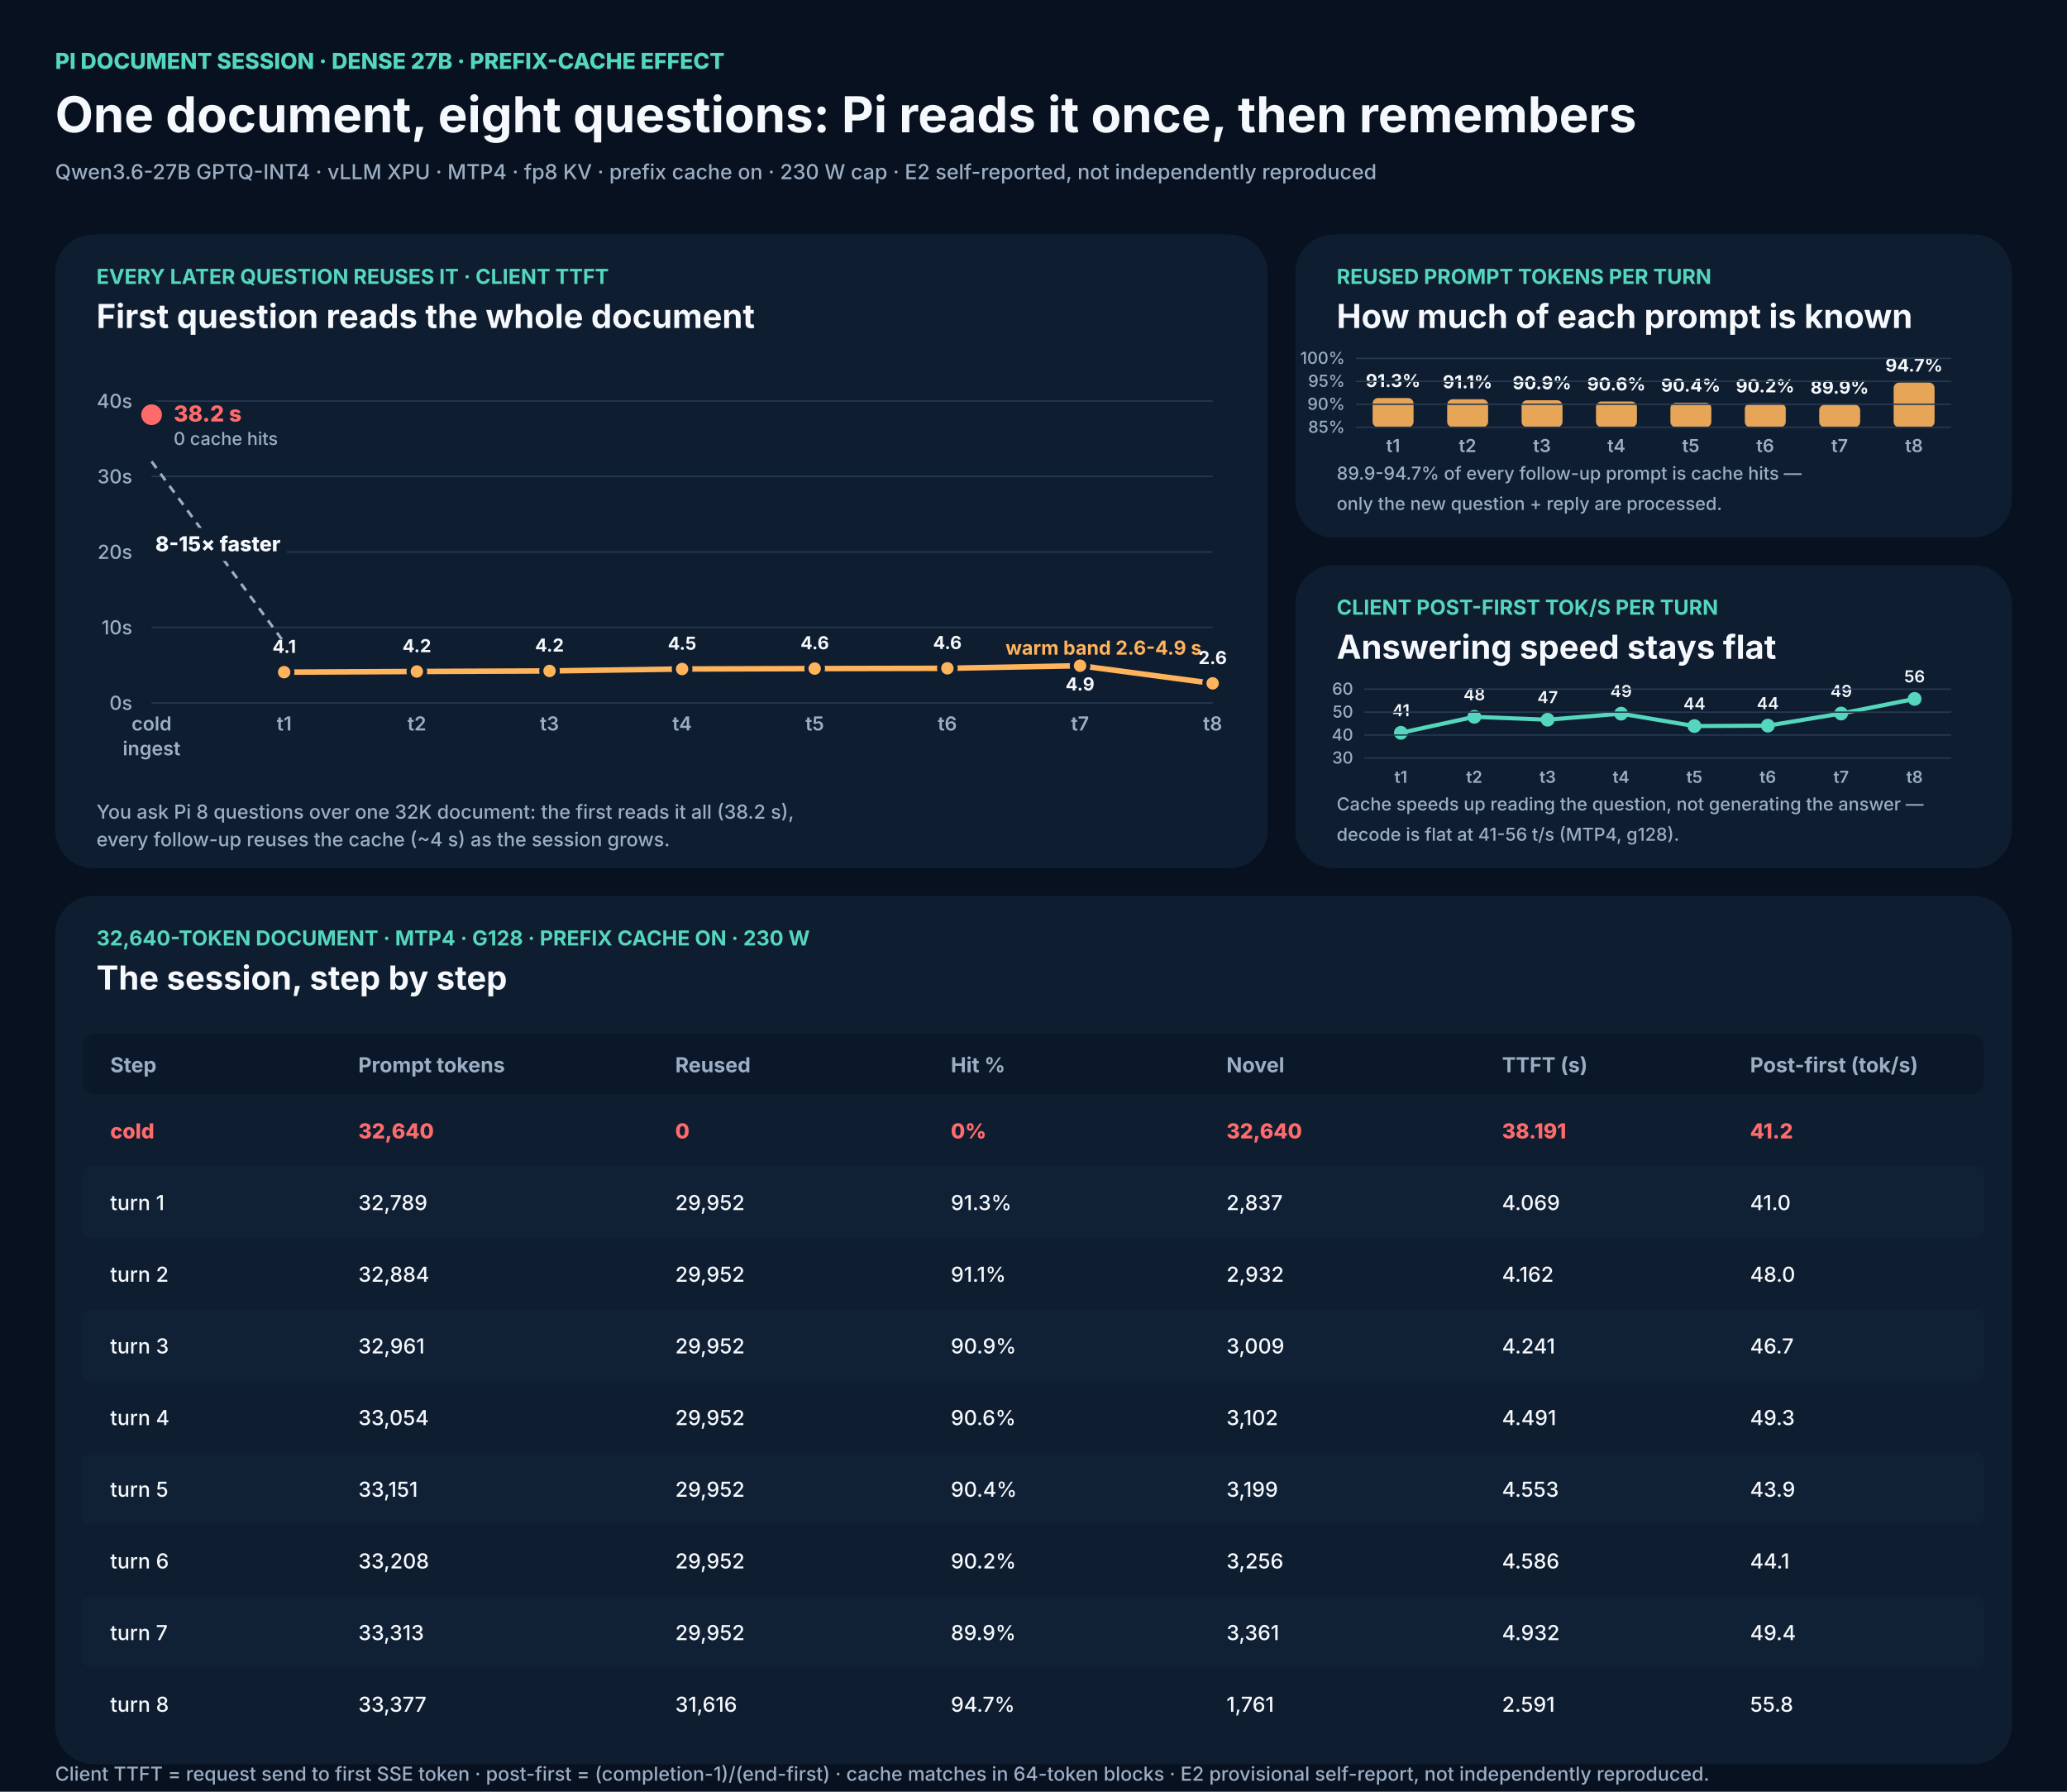
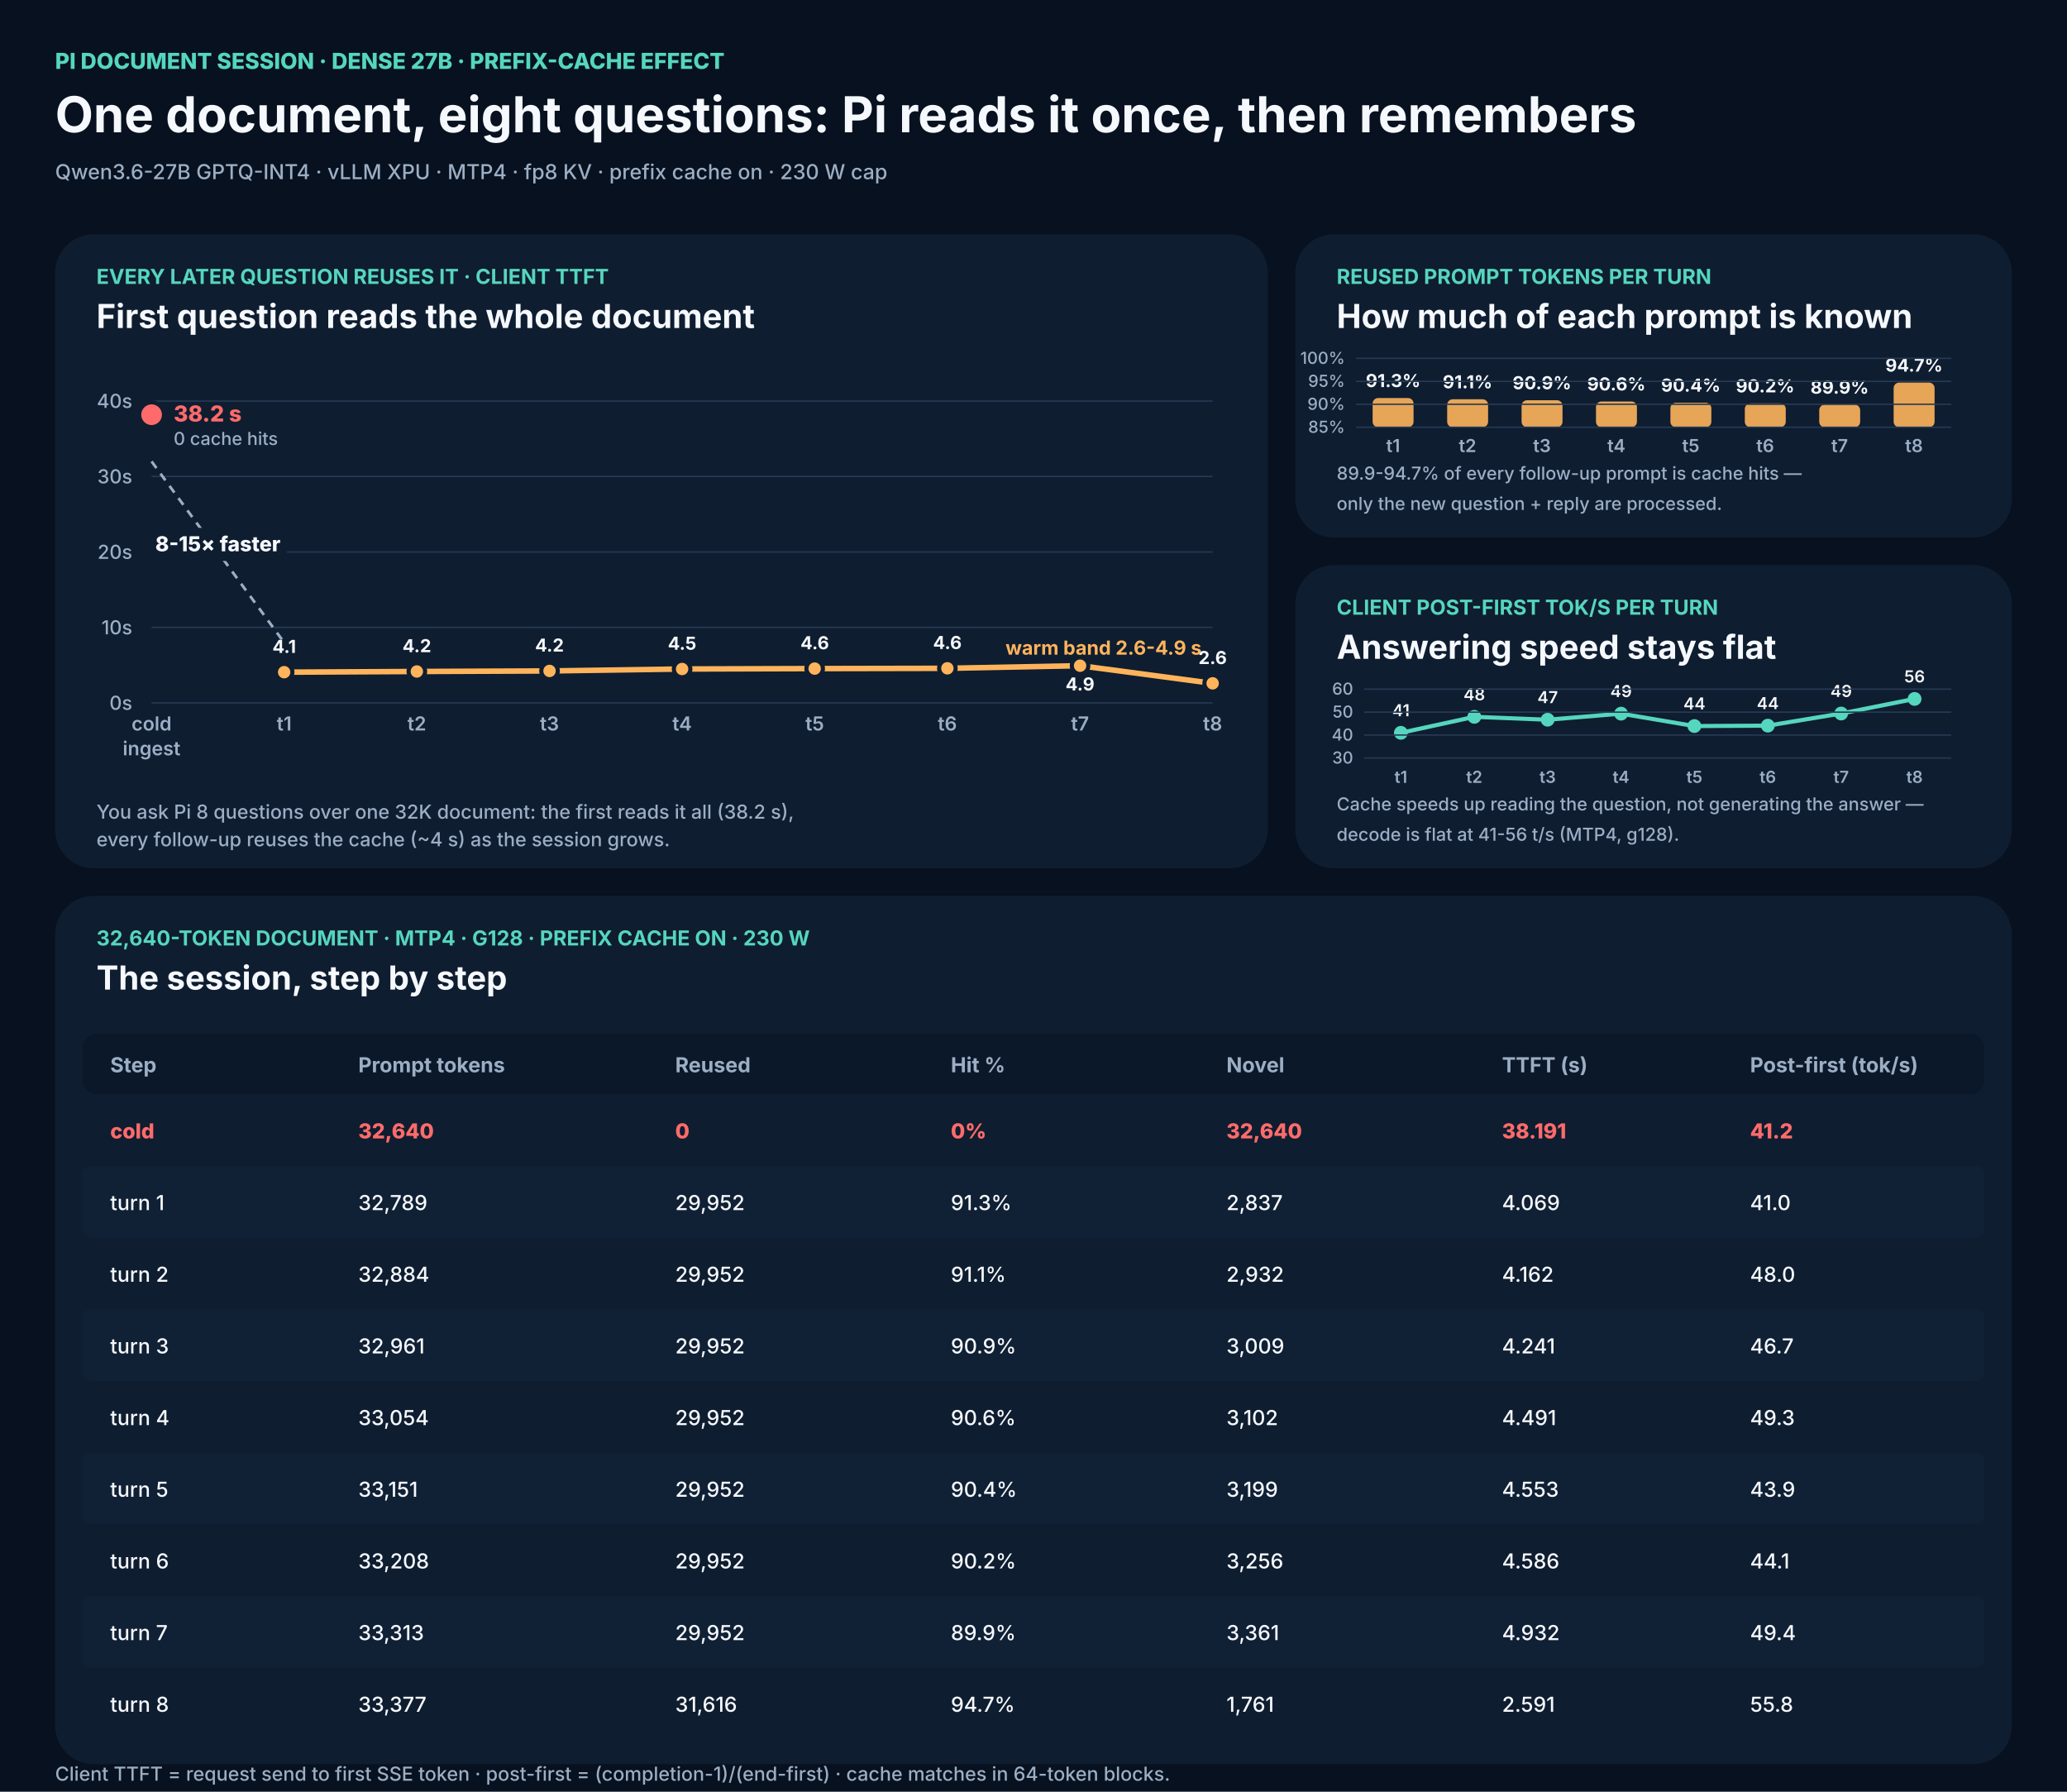
<svg xmlns="http://www.w3.org/2000/svg" width="1500" height="1300" viewBox="0 0 1500 1300" role="img" aria-labelledby="title desc">
  <rect width="1500" height="1300" fill="#07111f" />
  <style>text{font-family:Inter,ui-sans-serif,system-ui,-apple-system,BlinkMacSystemFont,"Segoe UI",sans-serif;font-variant-numeric:tabular-nums}</style>
  <text x="40" y="50" fill="#55d6be" font-size="16" font-weight="800" text-anchor="start">PI DOCUMENT SESSION · DENSE 27B · PREFIX-CACHE EFFECT</text>
  <text x="40" y="96" fill="#f5f8fc" font-size="36" font-weight="750" text-anchor="start">One document, eight questions: Pi reads it once, then remembers</text>
-   <text x="40" y="130" fill="#9caec4" font-size="15" font-weight="500" text-anchor="start">Qwen3.6-27B GPTQ-INT4 · vLLM XPU · MTP4 · fp8 KV · prefix cache on · 230 W cap · E2 self-reported, not independently reproduced</text>
+   <text x="40" y="130" fill="#9caec4" font-size="15" font-weight="500" text-anchor="start">Qwen3.6-27B GPTQ-INT4 · vLLM XPU · MTP4 · fp8 KV · prefix cache on · 230 W cap</text>
  <rect x="40" y="170" width="880" height="460" rx="28" fill="#0f1d30" />
  <text x="70" y="206" fill="#55d6be" font-size="15" font-weight="700" text-anchor="start">EVERY LATER QUESTION REUSES IT · CLIENT TTFT</text>
  <text x="70" y="238" fill="#f5f8fc" font-size="24" font-weight="700" text-anchor="start">First question reads the whole document</text>
  <line x1="110" y1="510.0" x2="880" y2="510.0" stroke="#263a53" stroke-width="1" />
  <text x="96" y="515.0" fill="#9caec4" font-size="14" font-weight="500" text-anchor="end">0s</text>
  <line x1="110" y1="455.2" x2="880" y2="455.2" stroke="#263a53" stroke-width="1" />
  <text x="96" y="460.238" fill="#9caec4" font-size="14" font-weight="500" text-anchor="end">10s</text>
  <line x1="110" y1="400.5" x2="880" y2="400.5" stroke="#263a53" stroke-width="1" />
  <text x="96" y="405.476" fill="#9caec4" font-size="14" font-weight="500" text-anchor="end">20s</text>
  <line x1="110" y1="345.7" x2="880" y2="345.7" stroke="#263a53" stroke-width="1" />
  <text x="96" y="350.714" fill="#9caec4" font-size="14" font-weight="500" text-anchor="end">30s</text>
  <line x1="110" y1="291.0" x2="880" y2="291.0" stroke="#263a53" stroke-width="1" />
  <text x="96" y="295.952" fill="#9caec4" font-size="14" font-weight="500" text-anchor="end">40s</text>
  <rect x="110" y="495.8" width="770" height="-12.8" fill="#ffb45c" opacity="0.12" />
  <text x="872" y="474.993" fill="#ffb45c" font-size="14" font-weight="700" text-anchor="end">warm band 2.6-4.9 s</text>
  <text x="110.0" y="530" fill="#9caec4" font-size="14" font-weight="600" text-anchor="middle">cold</text>
  <text x="110.0" y="548" fill="#9caec4" font-size="14" font-weight="600" text-anchor="middle">ingest</text>
  <text x="206.25" y="530" fill="#9caec4" font-size="14" font-weight="600" text-anchor="middle">t1</text>
  <text x="302.5" y="530" fill="#9caec4" font-size="14" font-weight="600" text-anchor="middle">t2</text>
  <text x="398.75" y="530" fill="#9caec4" font-size="14" font-weight="600" text-anchor="middle">t3</text>
  <text x="495.0" y="530" fill="#9caec4" font-size="14" font-weight="600" text-anchor="middle">t4</text>
  <text x="591.25" y="530" fill="#9caec4" font-size="14" font-weight="600" text-anchor="middle">t5</text>
  <text x="687.5" y="530" fill="#9caec4" font-size="14" font-weight="600" text-anchor="middle">t6</text>
  <text x="783.75" y="530" fill="#9caec4" font-size="14" font-weight="600" text-anchor="middle">t7</text>
  <text x="880.0" y="530" fill="#9caec4" font-size="14" font-weight="600" text-anchor="middle">t8</text>
  <circle cx="110.0" cy="300.9" r="9" fill="#ff6b6b" stroke="#0f1d30" stroke-width="3" />
  <text x="126.0" y="305.86" fill="#ff6b6b" font-size="16" font-weight="800" text-anchor="start">38.2 s</text>
  <text x="126.0" y="322.86" fill="#9caec4" font-size="13" font-weight="500" text-anchor="start">0 cache hits</text>
  <polyline points="206.2,487.7 302.5,487.2 398.8,486.8 495.0,485.4 591.2,485.1 687.5,484.9 783.8,483.0 880.0,495.8" fill="none" stroke="#ffb45c" stroke-width="4" stroke-linecap="round" stroke-linejoin="round" />
  <circle cx="206.2" cy="487.7" r="6" fill="#ffb45c" stroke="#0f1d30" stroke-width="3" />
  <text x="206.25" y="473.716" fill="#f5f8fc" font-size="13" font-weight="700" text-anchor="middle">4.1</text>
  <circle cx="302.5" cy="487.2" r="6" fill="#ffb45c" stroke="#0f1d30" stroke-width="3" />
  <text x="302.5" y="473.206" fill="#f5f8fc" font-size="13" font-weight="700" text-anchor="middle">4.2</text>
  <circle cx="398.8" cy="486.8" r="6" fill="#ffb45c" stroke="#0f1d30" stroke-width="3" />
  <text x="398.75" y="472.776" fill="#f5f8fc" font-size="13" font-weight="700" text-anchor="middle">4.2</text>
  <circle cx="495.0" cy="485.4" r="6" fill="#ffb45c" stroke="#0f1d30" stroke-width="3" />
  <text x="495.0" y="471.409" fill="#f5f8fc" font-size="13" font-weight="700" text-anchor="middle">4.5</text>
  <circle cx="591.2" cy="485.1" r="6" fill="#ffb45c" stroke="#0f1d30" stroke-width="3" />
  <text x="591.25" y="471.066" fill="#f5f8fc" font-size="13" font-weight="700" text-anchor="middle">4.6</text>
  <circle cx="687.5" cy="484.9" r="6" fill="#ffb45c" stroke="#0f1d30" stroke-width="3" />
  <text x="687.5" y="470.889" fill="#f5f8fc" font-size="13" font-weight="700" text-anchor="middle">4.6</text>
  <circle cx="783.8" cy="483.0" r="6" fill="#ffb45c" stroke="#0f1d30" stroke-width="3" />
  <text x="783.75" y="500.993" fill="#f5f8fc" font-size="13" font-weight="700" text-anchor="middle">4.9</text>
  <circle cx="880.0" cy="495.8" r="6" fill="#ffb45c" stroke="#0f1d30" stroke-width="3" />
  <text x="880.0" y="481.814" fill="#f5f8fc" font-size="13" font-weight="700" text-anchor="middle">2.6</text>
  <line x1="110.0" y1="334.8" x2="206.2" y2="466.2" stroke="#9caec4" stroke-width="2" stroke-dasharray="6 5" />
  <rect x="108.1" y="383.0" width="100" height="24" fill="#0f1d30" />
  <text x="158.125" y="400.0" fill="#f5f8fc" font-size="15" font-weight="800" text-anchor="middle">8-15× faster</text>
  <text x="70" y="594" fill="#9caec4" font-size="14" font-weight="500" text-anchor="start">You ask Pi 8 questions over one 32K document: the first reads it all (38.2 s),</text>
  <text x="70" y="614" fill="#9caec4" font-size="14" font-weight="500" text-anchor="start">every follow-up reuses the cache (~4 s) as the session grows.</text>
  <rect x="940" y="170" width="520" height="220" rx="28" fill="#0f1d30" />
  <text x="970" y="206" fill="#55d6be" font-size="15" font-weight="700" text-anchor="start">REUSED PROMPT TOKENS PER TURN</text>
  <text x="970" y="238" fill="#f5f8fc" font-size="24" font-weight="700" text-anchor="start">How much of each prompt is known</text>
  <rect x="996.1" y="288.8" width="29.7" height="21.2" rx="4" fill="#ffb45c" opacity="0.9" />
  <text x="1011.0" y="280.841" fill="#f5f8fc" font-size="13" font-weight="700" text-anchor="middle">91.3%</text>
  <text x="1011.0" y="328" fill="#9caec4" font-size="13" font-weight="600" text-anchor="middle">t1</text>
  <rect x="1050.2" y="289.7" width="29.7" height="20.3" rx="4" fill="#ffb45c" opacity="0.9" />
  <text x="1065.0" y="281.721" fill="#f5f8fc" font-size="13" font-weight="700" text-anchor="middle">91.1%</text>
  <text x="1065.0" y="328" fill="#9caec4" font-size="13" font-weight="600" text-anchor="middle">t2</text>
  <rect x="1104.2" y="290.4" width="29.7" height="19.6" rx="4" fill="#ffb45c" opacity="0.9" />
  <text x="1119.0" y="282.43" fill="#f5f8fc" font-size="13" font-weight="700" text-anchor="middle">90.9%</text>
  <text x="1119.0" y="328" fill="#9caec4" font-size="13" font-weight="600" text-anchor="middle">t3</text>
  <rect x="1158.2" y="291.3" width="29.7" height="18.7" rx="4" fill="#ffb45c" opacity="0.9" />
  <text x="1173.0" y="283.282" fill="#f5f8fc" font-size="13" font-weight="700" text-anchor="middle">90.6%</text>
  <text x="1173.0" y="328" fill="#9caec4" font-size="13" font-weight="600" text-anchor="middle">t4</text>
  <rect x="1212.2" y="292.2" width="29.7" height="17.8" rx="4" fill="#ffb45c" opacity="0.9" />
  <text x="1227.0" y="284.166" fill="#f5f8fc" font-size="13" font-weight="700" text-anchor="middle">90.4%</text>
  <text x="1227.0" y="328" fill="#9caec4" font-size="13" font-weight="600" text-anchor="middle">t5</text>
  <rect x="1266.2" y="292.7" width="29.7" height="17.3" rx="4" fill="#ffb45c" opacity="0.9" />
  <text x="1281.0" y="284.683" fill="#f5f8fc" font-size="13" font-weight="700" text-anchor="middle">90.2%</text>
  <text x="1281.0" y="328" fill="#9caec4" font-size="13" font-weight="600" text-anchor="middle">t6</text>
  <rect x="1320.2" y="293.6" width="29.7" height="16.4" rx="4" fill="#ffb45c" opacity="0.9" />
  <text x="1335.0" y="285.631" fill="#f5f8fc" font-size="13" font-weight="700" text-anchor="middle">89.9%</text>
  <text x="1335.0" y="328" fill="#9caec4" font-size="13" font-weight="600" text-anchor="middle">t7</text>
  <rect x="1374.2" y="277.6" width="29.7" height="32.4" rx="4" fill="#ffb45c" opacity="0.9" />
  <text x="1389.0" y="269.587" fill="#f5f8fc" font-size="13" font-weight="700" text-anchor="middle">94.7%</text>
  <text x="1389.0" y="328" fill="#9caec4" font-size="13" font-weight="600" text-anchor="middle">t8</text>
  <line x1="984" y1="310.0" x2="1416" y2="310.0" stroke="#263a53" stroke-width="1" />
  <text x="976" y="314.0" fill="#9caec4" font-size="12" font-weight="500" text-anchor="end">85%</text>
  <line x1="984" y1="293.3" x2="1416" y2="293.3" stroke="#263a53" stroke-width="1" />
  <text x="976" y="297.333" fill="#9caec4" font-size="12" font-weight="500" text-anchor="end">90%</text>
  <line x1="984" y1="276.7" x2="1416" y2="276.7" stroke="#263a53" stroke-width="1" />
  <text x="976" y="280.667" fill="#9caec4" font-size="12" font-weight="500" text-anchor="end">95%</text>
  <line x1="984" y1="260.0" x2="1416" y2="260.0" stroke="#263a53" stroke-width="1" />
  <text x="976" y="264.0" fill="#9caec4" font-size="12" font-weight="500" text-anchor="end">100%</text>
  <text x="970" y="348" fill="#9caec4" font-size="13" font-weight="500" text-anchor="start">89.9-94.7% of every follow-up prompt is cache hits —</text>
  <text x="970" y="370" fill="#9caec4" font-size="13" font-weight="500" text-anchor="start">only the new question + reply are processed.</text>
  <rect x="940" y="410" width="520" height="220" rx="28" fill="#0f1d30" />
  <text x="970" y="446" fill="#55d6be" font-size="15" font-weight="700" text-anchor="start">CLIENT POST-FIRST TOK/S PER TURN</text>
  <text x="970" y="478" fill="#f5f8fc" font-size="24" font-weight="700" text-anchor="start">Answering speed stays flat</text>
  <polyline points="1016.6,531.7 1069.9,520.1 1123.1,522.2 1176.4,517.8 1229.6,526.8 1282.9,526.5 1336.1,517.7 1389.4,507.1" fill="none" stroke="#55d6be" stroke-width="3" stroke-linecap="round" stroke-linejoin="round" />
  <circle cx="1016.6" cy="531.7" r="5" fill="#55d6be" />
  <rect x="1001.6" y="506.7" width="30" height="16" fill="#0f1d30" />
  <text x="1016.625" y="519.669" fill="#f5f8fc" font-size="12" font-weight="600" text-anchor="middle">41</text>
  <circle cx="1069.9" cy="520.1" r="5" fill="#55d6be" />
  <rect x="1054.9" y="495.1" width="30" height="16" fill="#0f1d30" />
  <text x="1069.875" y="508.072" fill="#f5f8fc" font-size="12" font-weight="600" text-anchor="middle">48</text>
  <circle cx="1123.1" cy="522.2" r="5" fill="#55d6be" />
  <rect x="1108.1" y="497.2" width="30" height="16" fill="#0f1d30" />
  <text x="1123.125" y="510.175" fill="#f5f8fc" font-size="12" font-weight="600" text-anchor="middle">47</text>
  <circle cx="1176.4" cy="517.8" r="5" fill="#55d6be" />
  <rect x="1161.4" y="492.8" width="30" height="16" fill="#0f1d30" />
  <text x="1176.375" y="505.77" fill="#f5f8fc" font-size="12" font-weight="600" text-anchor="middle">49</text>
  <circle cx="1229.6" cy="526.8" r="5" fill="#55d6be" />
  <rect x="1214.6" y="501.8" width="30" height="16" fill="#0f1d30" />
  <text x="1229.625" y="514.781" fill="#f5f8fc" font-size="12" font-weight="600" text-anchor="middle">44</text>
  <circle cx="1282.9" cy="526.5" r="5" fill="#55d6be" />
  <rect x="1267.9" y="501.5" width="30" height="16" fill="#0f1d30" />
  <text x="1282.875" y="514.54" fill="#f5f8fc" font-size="12" font-weight="600" text-anchor="middle">44</text>
  <circle cx="1336.1" cy="517.7" r="5" fill="#55d6be" />
  <rect x="1321.1" y="492.7" width="30" height="16" fill="#0f1d30" />
  <text x="1336.125" y="505.693" fill="#f5f8fc" font-size="12" font-weight="600" text-anchor="middle">49</text>
  <circle cx="1389.4" cy="507.1" r="5" fill="#55d6be" />
  <rect x="1374.4" y="482.1" width="30" height="16" fill="#0f1d30" />
  <text x="1389.375" y="495.082" fill="#f5f8fc" font-size="12" font-weight="600" text-anchor="middle">56</text>
  <line x1="990" y1="550.0" x2="1416" y2="550.0" stroke="#263a53" stroke-width="1" />
  <text x="982" y="554.0" fill="#9caec4" font-size="12" font-weight="500" text-anchor="end">30</text>
  <line x1="990" y1="533.3" x2="1416" y2="533.3" stroke="#263a53" stroke-width="1" />
  <text x="982" y="537.333" fill="#9caec4" font-size="12" font-weight="500" text-anchor="end">40</text>
  <line x1="990" y1="516.7" x2="1416" y2="516.7" stroke="#263a53" stroke-width="1" />
  <text x="982" y="520.667" fill="#9caec4" font-size="12" font-weight="500" text-anchor="end">50</text>
  <line x1="990" y1="500.0" x2="1416" y2="500.0" stroke="#263a53" stroke-width="1" />
  <text x="982" y="504.0" fill="#9caec4" font-size="12" font-weight="500" text-anchor="end">60</text>
  <text x="1016.625" y="568" fill="#9caec4" font-size="12" font-weight="600" text-anchor="middle">t1</text>
  <text x="1069.875" y="568" fill="#9caec4" font-size="12" font-weight="600" text-anchor="middle">t2</text>
  <text x="1123.125" y="568" fill="#9caec4" font-size="12" font-weight="600" text-anchor="middle">t3</text>
  <text x="1176.375" y="568" fill="#9caec4" font-size="12" font-weight="600" text-anchor="middle">t4</text>
  <text x="1229.625" y="568" fill="#9caec4" font-size="12" font-weight="600" text-anchor="middle">t5</text>
  <text x="1282.875" y="568" fill="#9caec4" font-size="12" font-weight="600" text-anchor="middle">t6</text>
  <text x="1336.125" y="568" fill="#9caec4" font-size="12" font-weight="600" text-anchor="middle">t7</text>
  <text x="1389.375" y="568" fill="#9caec4" font-size="12" font-weight="600" text-anchor="middle">t8</text>
  <text x="970" y="588" fill="#9caec4" font-size="13" font-weight="500" text-anchor="start">Cache speeds up reading the question, not generating the answer —</text>
  <text x="970" y="610" fill="#9caec4" font-size="13" font-weight="500" text-anchor="start">decode is flat at 41-56 t/s (MTP4, g128).</text>
  <rect x="40" y="650" width="1420" height="630" rx="28" fill="#0f1d30" />
  <text x="70" y="686" fill="#55d6be" font-size="15" font-weight="700" text-anchor="start">32,640-TOKEN DOCUMENT · MTP4 · G128 · PREFIX CACHE ON · 230 W</text>
  <text x="70" y="718" fill="#f5f8fc" font-size="24" font-weight="700" text-anchor="start">The session, step by step</text>
  <rect x="60" y="750" width="1380" height="44" rx="10" fill="#0b1829" />
  <text x="80" y="778" fill="#9caec4" font-size="15" font-weight="700" text-anchor="start">Step</text>
  <text x="260" y="778" fill="#9caec4" font-size="15" font-weight="700" text-anchor="start">Prompt tokens</text>
  <text x="490" y="778" fill="#9caec4" font-size="15" font-weight="700" text-anchor="start">Reused</text>
  <text x="690" y="778" fill="#9caec4" font-size="15" font-weight="700" text-anchor="start">Hit %</text>
  <text x="890" y="778" fill="#9caec4" font-size="15" font-weight="700" text-anchor="start">Novel</text>
  <text x="1090" y="778" fill="#9caec4" font-size="15" font-weight="700" text-anchor="start">TTFT (s)</text>
  <text x="1270" y="778" fill="#9caec4" font-size="15" font-weight="700" text-anchor="start">Post-first (tok/s)</text>
  <text x="80" y="826" fill="#ff6b6b" font-size="15" font-weight="800" text-anchor="start">cold</text>
  <text x="260" y="826" fill="#ff6b6b" font-size="15" font-weight="800" text-anchor="start">32,640</text>
  <text x="490" y="826" fill="#ff6b6b" font-size="15" font-weight="800" text-anchor="start">0</text>
  <text x="690" y="826" fill="#ff6b6b" font-size="15" font-weight="800" text-anchor="start">0%</text>
  <text x="890" y="826" fill="#ff6b6b" font-size="15" font-weight="800" text-anchor="start">32,640</text>
  <text x="1090" y="826" fill="#ff6b6b" font-size="15" font-weight="800" text-anchor="start">38.191</text>
  <text x="1270" y="826" fill="#ff6b6b" font-size="15" font-weight="800" text-anchor="start">41.2</text>
  <rect x="60" y="846" width="1380" height="52" fill="#12243a" opacity="0.5" rx="6" />
  <text x="80" y="878" fill="#f5f8fc" font-size="15" font-weight="500" text-anchor="start">turn 1</text>
  <text x="260" y="878" fill="#f5f8fc" font-size="15" font-weight="500" text-anchor="start">32,789</text>
  <text x="490" y="878" fill="#f5f8fc" font-size="15" font-weight="500" text-anchor="start">29,952</text>
  <text x="690" y="878" fill="#f5f8fc" font-size="15" font-weight="500" text-anchor="start">91.3%</text>
  <text x="890" y="878" fill="#f5f8fc" font-size="15" font-weight="500" text-anchor="start">2,837</text>
  <text x="1090" y="878" fill="#f5f8fc" font-size="15" font-weight="500" text-anchor="start">4.069</text>
  <text x="1270" y="878" fill="#f5f8fc" font-size="15" font-weight="500" text-anchor="start">41.0</text>
  <text x="80" y="930" fill="#f5f8fc" font-size="15" font-weight="500" text-anchor="start">turn 2</text>
  <text x="260" y="930" fill="#f5f8fc" font-size="15" font-weight="500" text-anchor="start">32,884</text>
  <text x="490" y="930" fill="#f5f8fc" font-size="15" font-weight="500" text-anchor="start">29,952</text>
  <text x="690" y="930" fill="#f5f8fc" font-size="15" font-weight="500" text-anchor="start">91.1%</text>
  <text x="890" y="930" fill="#f5f8fc" font-size="15" font-weight="500" text-anchor="start">2,932</text>
  <text x="1090" y="930" fill="#f5f8fc" font-size="15" font-weight="500" text-anchor="start">4.162</text>
  <text x="1270" y="930" fill="#f5f8fc" font-size="15" font-weight="500" text-anchor="start">48.0</text>
  <rect x="60" y="950" width="1380" height="52" fill="#12243a" opacity="0.5" rx="6" />
  <text x="80" y="982" fill="#f5f8fc" font-size="15" font-weight="500" text-anchor="start">turn 3</text>
  <text x="260" y="982" fill="#f5f8fc" font-size="15" font-weight="500" text-anchor="start">32,961</text>
  <text x="490" y="982" fill="#f5f8fc" font-size="15" font-weight="500" text-anchor="start">29,952</text>
  <text x="690" y="982" fill="#f5f8fc" font-size="15" font-weight="500" text-anchor="start">90.9%</text>
  <text x="890" y="982" fill="#f5f8fc" font-size="15" font-weight="500" text-anchor="start">3,009</text>
  <text x="1090" y="982" fill="#f5f8fc" font-size="15" font-weight="500" text-anchor="start">4.241</text>
  <text x="1270" y="982" fill="#f5f8fc" font-size="15" font-weight="500" text-anchor="start">46.7</text>
  <text x="80" y="1034" fill="#f5f8fc" font-size="15" font-weight="500" text-anchor="start">turn 4</text>
  <text x="260" y="1034" fill="#f5f8fc" font-size="15" font-weight="500" text-anchor="start">33,054</text>
  <text x="490" y="1034" fill="#f5f8fc" font-size="15" font-weight="500" text-anchor="start">29,952</text>
  <text x="690" y="1034" fill="#f5f8fc" font-size="15" font-weight="500" text-anchor="start">90.6%</text>
  <text x="890" y="1034" fill="#f5f8fc" font-size="15" font-weight="500" text-anchor="start">3,102</text>
  <text x="1090" y="1034" fill="#f5f8fc" font-size="15" font-weight="500" text-anchor="start">4.491</text>
  <text x="1270" y="1034" fill="#f5f8fc" font-size="15" font-weight="500" text-anchor="start">49.3</text>
  <rect x="60" y="1054" width="1380" height="52" fill="#12243a" opacity="0.5" rx="6" />
  <text x="80" y="1086" fill="#f5f8fc" font-size="15" font-weight="500" text-anchor="start">turn 5</text>
  <text x="260" y="1086" fill="#f5f8fc" font-size="15" font-weight="500" text-anchor="start">33,151</text>
  <text x="490" y="1086" fill="#f5f8fc" font-size="15" font-weight="500" text-anchor="start">29,952</text>
  <text x="690" y="1086" fill="#f5f8fc" font-size="15" font-weight="500" text-anchor="start">90.4%</text>
  <text x="890" y="1086" fill="#f5f8fc" font-size="15" font-weight="500" text-anchor="start">3,199</text>
  <text x="1090" y="1086" fill="#f5f8fc" font-size="15" font-weight="500" text-anchor="start">4.553</text>
  <text x="1270" y="1086" fill="#f5f8fc" font-size="15" font-weight="500" text-anchor="start">43.9</text>
  <text x="80" y="1138" fill="#f5f8fc" font-size="15" font-weight="500" text-anchor="start">turn 6</text>
  <text x="260" y="1138" fill="#f5f8fc" font-size="15" font-weight="500" text-anchor="start">33,208</text>
  <text x="490" y="1138" fill="#f5f8fc" font-size="15" font-weight="500" text-anchor="start">29,952</text>
  <text x="690" y="1138" fill="#f5f8fc" font-size="15" font-weight="500" text-anchor="start">90.2%</text>
  <text x="890" y="1138" fill="#f5f8fc" font-size="15" font-weight="500" text-anchor="start">3,256</text>
  <text x="1090" y="1138" fill="#f5f8fc" font-size="15" font-weight="500" text-anchor="start">4.586</text>
  <text x="1270" y="1138" fill="#f5f8fc" font-size="15" font-weight="500" text-anchor="start">44.1</text>
  <rect x="60" y="1158" width="1380" height="52" fill="#12243a" opacity="0.5" rx="6" />
  <text x="80" y="1190" fill="#f5f8fc" font-size="15" font-weight="500" text-anchor="start">turn 7</text>
  <text x="260" y="1190" fill="#f5f8fc" font-size="15" font-weight="500" text-anchor="start">33,313</text>
  <text x="490" y="1190" fill="#f5f8fc" font-size="15" font-weight="500" text-anchor="start">29,952</text>
  <text x="690" y="1190" fill="#f5f8fc" font-size="15" font-weight="500" text-anchor="start">89.9%</text>
  <text x="890" y="1190" fill="#f5f8fc" font-size="15" font-weight="500" text-anchor="start">3,361</text>
  <text x="1090" y="1190" fill="#f5f8fc" font-size="15" font-weight="500" text-anchor="start">4.932</text>
  <text x="1270" y="1190" fill="#f5f8fc" font-size="15" font-weight="500" text-anchor="start">49.4</text>
  <text x="80" y="1242" fill="#f5f8fc" font-size="15" font-weight="500" text-anchor="start">turn 8</text>
  <text x="260" y="1242" fill="#f5f8fc" font-size="15" font-weight="500" text-anchor="start">33,377</text>
  <text x="490" y="1242" fill="#f5f8fc" font-size="15" font-weight="500" text-anchor="start">31,616</text>
  <text x="690" y="1242" fill="#f5f8fc" font-size="15" font-weight="500" text-anchor="start">94.7%</text>
  <text x="890" y="1242" fill="#f5f8fc" font-size="15" font-weight="500" text-anchor="start">1,761</text>
  <text x="1090" y="1242" fill="#f5f8fc" font-size="15" font-weight="500" text-anchor="start">2.591</text>
  <text x="1270" y="1242" fill="#f5f8fc" font-size="15" font-weight="500" text-anchor="start">55.8</text>
-   <text x="40" y="1292" fill="#9caec4" font-size="14" font-weight="500" text-anchor="start">Client TTFT = request send to first SSE token · post-first = (completion-1)/(end-first) · cache matches in 64-token blocks · E2 provisional self-report, not independently reproduced.</text>
+   <text x="40" y="1292" fill="#9caec4" font-size="14" font-weight="500" text-anchor="start">Client TTFT = request send to first SSE token · post-first = (completion-1)/(end-first) · cache matches in 64-token blocks.</text>
</svg>
